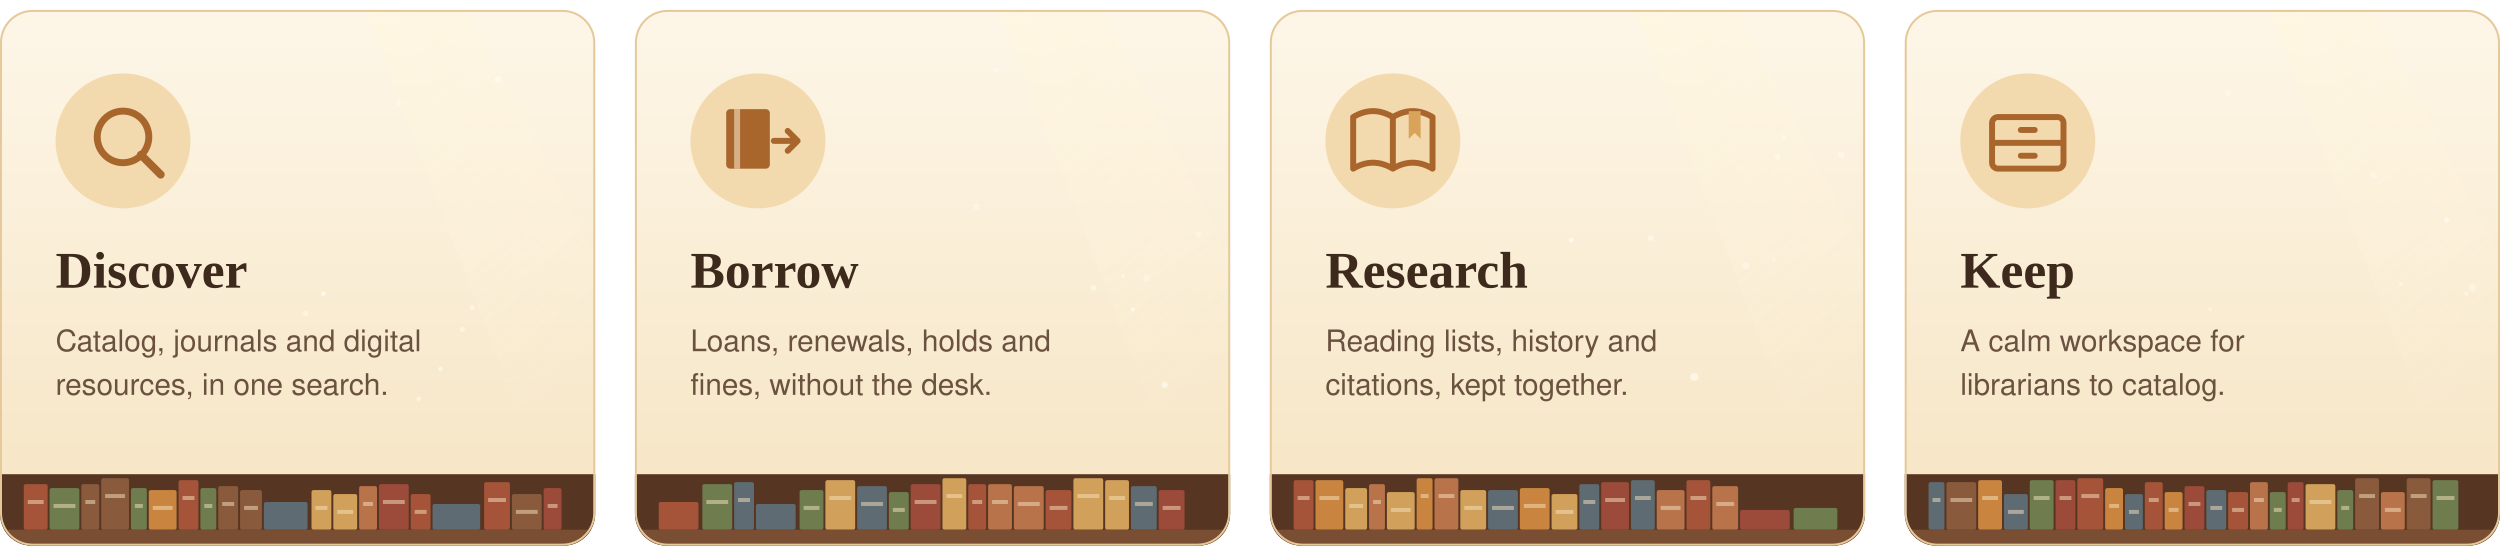
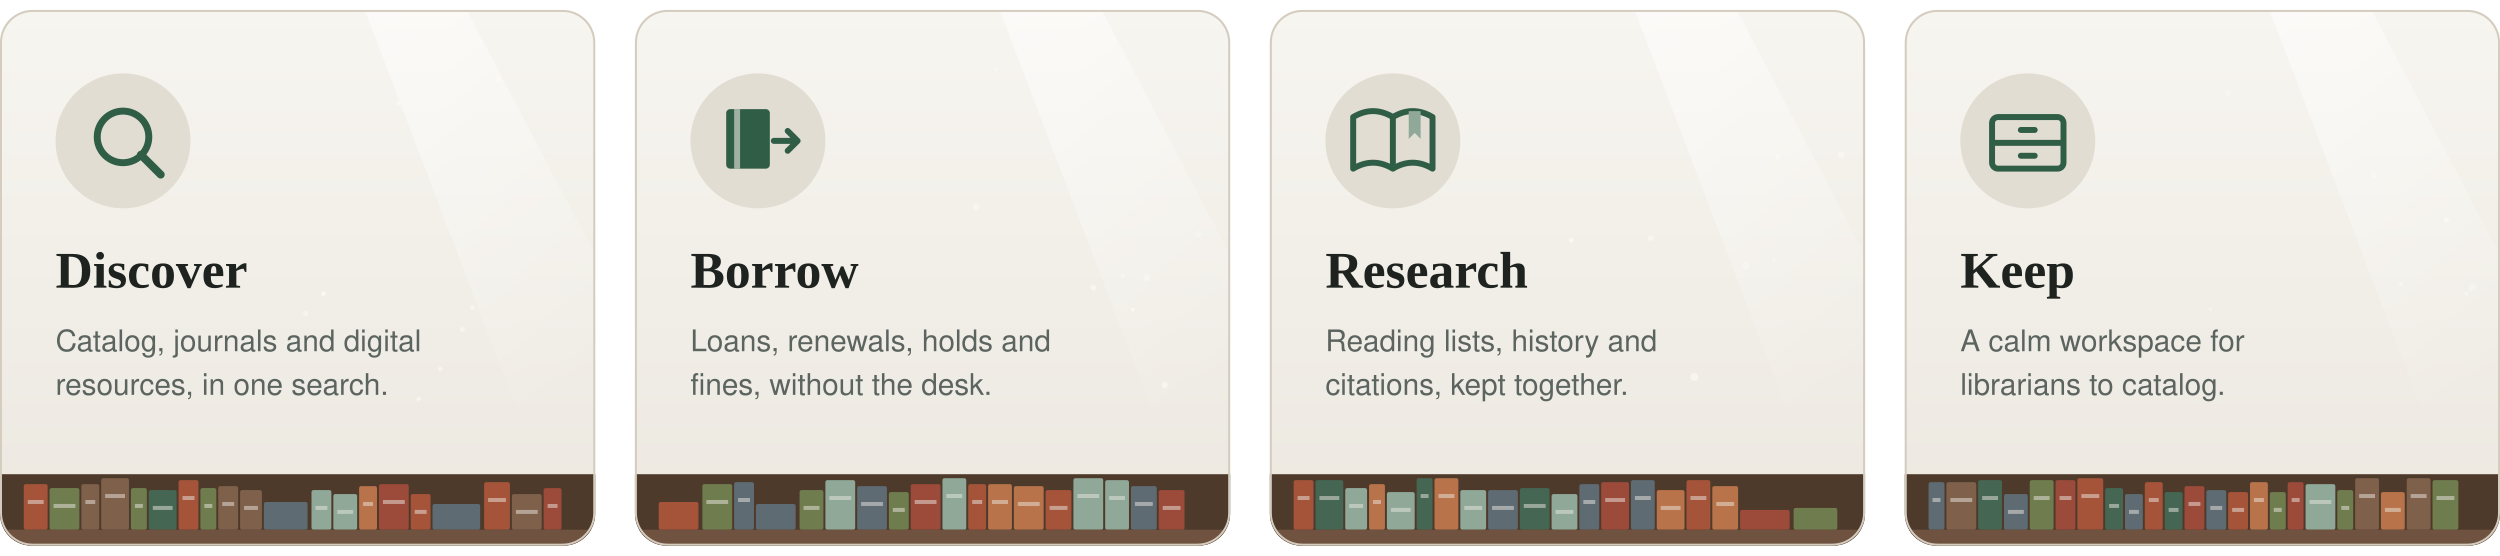
<svg xmlns="http://www.w3.org/2000/svg" width="1260" height="280" viewBox="0 0 1260 280" font-family="'DM Sans', -apple-system, BlinkMacSystemFont, 'Segoe UI', Helvetica, Arial, sans-serif" role="img">
  <defs>
    <linearGradient id="beam" x1="0" y1="0" x2="0.6" y2="1">
-       <stop offset="0" stop-color="#fff6dc" stop-opacity=".7" />
-       <stop offset="1" stop-color="#fff6dc" stop-opacity="0" />
+       <stop offset="0" stop-color="#ffffff" stop-opacity=".7" />
+       <stop offset="1" stop-color="#ffffff" stop-opacity="0" />
    </linearGradient>
    <filter id="soft" x="-20%" y="-20%" width="140%" height="140%">
      <feGaussianBlur stdDeviation="10" />
    </filter>
    <linearGradient id="card" x1="0" y1="0" x2="0" y2="1">
-       <stop offset="0" stop-color="#fdf6e8" />
-       <stop offset="1" stop-color="#f6e4c2" />
+       <stop offset="0" stop-color="#f7f5f0" />
+       <stop offset="1" stop-color="#ece8e0" />
    </linearGradient>
    <clipPath id="c">
      <rect width="300" height="270" rx="16" />
    </clipPath>
  </defs>
  <g transform="translate(0,5)">
    <g clip-path="url(#c)">
      <rect width="300" height="270" fill="url(#card)" />
      <polygon points="180,-10 230,-10 340,200 260,200" fill="url(#beam)" opacity=".8" />
-       <rect y="234" width="300" height="36" fill="#563622" />
+       <rect y="234" width="300" height="36" fill="#4e3a2b" />
      <rect x="12" y="239" width="12" height="23" rx="1" fill="#a5543a" />
-       <rect x="14" y="247" width="8" height="2" fill="#f6e3bf" opacity=".5" />
+       <rect x="14" y="247" width="8" height="2" fill="#ebe8e1" opacity=".5" />
      <rect x="25" y="241" width="15" height="21" rx="1" fill="#6f7d4e" />
-       <rect x="27" y="249" width="11" height="2" fill="#f6e3bf" opacity=".5" />
-       <rect x="41" y="239" width="9" height="23" rx="1" fill="#8a5a3c" />
-       <rect x="43" y="247" width="5" height="2" fill="#f6e3bf" opacity=".5" />
-       <rect x="51" y="236" width="14" height="26" rx="1" fill="#8a5a3c" />
-       <rect x="53" y="244" width="10" height="2" fill="#f6e3bf" opacity=".5" />
+       <rect x="27" y="249" width="11" height="2" fill="#ebe8e1" opacity=".5" />
+       <rect x="41" y="239" width="9" height="23" rx="1" fill="#7e604b" />
+       <rect x="43" y="247" width="5" height="2" fill="#ebe8e1" opacity=".5" />
+       <rect x="51" y="236" width="14" height="26" rx="1" fill="#7e604b" />
+       <rect x="53" y="244" width="10" height="2" fill="#ebe8e1" opacity=".5" />
      <rect x="66" y="241" width="8" height="21" rx="1" fill="#6f7d4e" />
-       <rect x="68" y="249" width="4" height="2" fill="#f6e3bf" opacity=".5" />
-       <rect x="75" y="242" width="14" height="20" rx="1" fill="#c9853f" />
-       <rect x="77" y="250" width="10" height="2" fill="#f6e3bf" opacity=".5" />
+       <rect x="68" y="249" width="4" height="2" fill="#ebe8e1" opacity=".5" />
+       <rect x="75" y="242" width="14" height="20" rx="1" fill="#446652" />
+       <rect x="77" y="250" width="10" height="2" fill="#ebe8e1" opacity=".5" />
      <rect x="90" y="237" width="10" height="25" rx="1" fill="#a5543a" />
-       <rect x="92" y="245" width="6" height="2" fill="#f6e3bf" opacity=".5" />
+       <rect x="92" y="245" width="6" height="2" fill="#ebe8e1" opacity=".5" />
      <rect x="101" y="241" width="8" height="21" rx="1" fill="#6f7d4e" />
-       <rect x="103" y="249" width="4" height="2" fill="#f6e3bf" opacity=".5" />
-       <rect x="110" y="240" width="10" height="22" rx="1" fill="#8a5a3c" />
-       <rect x="112" y="248" width="6" height="2" fill="#f6e3bf" opacity=".5" />
-       <rect x="121" y="242" width="11" height="20" rx="1" fill="#8a5a3c" />
-       <rect x="123" y="250" width="7" height="2" fill="#f6e3bf" opacity=".5" />
+       <rect x="103" y="249" width="4" height="2" fill="#ebe8e1" opacity=".5" />
+       <rect x="110" y="240" width="10" height="22" rx="1" fill="#7e604b" />
+       <rect x="112" y="248" width="6" height="2" fill="#ebe8e1" opacity=".5" />
+       <rect x="121" y="242" width="11" height="20" rx="1" fill="#7e604b" />
+       <rect x="123" y="250" width="7" height="2" fill="#ebe8e1" opacity=".5" />
      <rect x="133" y="248" width="22" height="14" rx="1" fill="#5e6b72" />
-       <rect x="157" y="242" width="10" height="20" rx="1" fill="#d1a05a" />
-       <rect x="159" y="250" width="6" height="2" fill="#f6e3bf" opacity=".5" />
-       <rect x="168" y="244" width="12" height="18" rx="1" fill="#d1a05a" />
-       <rect x="170" y="252" width="8" height="2" fill="#f6e3bf" opacity=".5" />
+       <rect x="157" y="242" width="10" height="20" rx="1" fill="#8fa898" />
+       <rect x="159" y="250" width="6" height="2" fill="#ebe8e1" opacity=".5" />
+       <rect x="168" y="244" width="12" height="18" rx="1" fill="#8fa898" />
+       <rect x="170" y="252" width="8" height="2" fill="#ebe8e1" opacity=".5" />
      <rect x="181" y="240" width="9" height="22" rx="1" fill="#b9734a" />
-       <rect x="183" y="248" width="5" height="2" fill="#f6e3bf" opacity=".5" />
+       <rect x="183" y="248" width="5" height="2" fill="#ebe8e1" opacity=".5" />
      <rect x="191" y="239" width="15" height="23" rx="1" fill="#9c4a3a" />
-       <rect x="193" y="247" width="11" height="2" fill="#f6e3bf" opacity=".5" />
+       <rect x="193" y="247" width="11" height="2" fill="#ebe8e1" opacity=".5" />
      <rect x="207" y="244" width="10" height="18" rx="1" fill="#a5543a" />
-       <rect x="209" y="252" width="6" height="2" fill="#f6e3bf" opacity=".5" />
+       <rect x="209" y="252" width="6" height="2" fill="#ebe8e1" opacity=".5" />
      <rect x="218" y="249" width="24" height="13" rx="1" fill="#5e6b72" />
      <rect x="244" y="238" width="13" height="24" rx="1" fill="#a5543a" />
-       <rect x="246" y="246" width="9" height="2" fill="#f6e3bf" opacity=".5" />
-       <rect x="258" y="244" width="15" height="18" rx="1" fill="#8a5a3c" />
-       <rect x="260" y="252" width="11" height="2" fill="#f6e3bf" opacity=".5" />
+       <rect x="246" y="246" width="9" height="2" fill="#ebe8e1" opacity=".5" />
+       <rect x="258" y="244" width="15" height="18" rx="1" fill="#7e604b" />
+       <rect x="260" y="252" width="11" height="2" fill="#ebe8e1" opacity=".5" />
      <rect x="274" y="241" width="9" height="21" rx="1" fill="#9c4a3a" />
-       <rect x="276" y="249" width="5" height="2" fill="#f6e3bf" opacity=".5" />
-       <rect y="262" width="300" height="8" fill="#7a4e33" />
-       <circle cx="222" cy="181" r="1.2" fill="#fffaf0" opacity="0.63" />
-       <circle cx="233" cy="161" r="1.3" fill="#fffaf0" opacity="0.55" />
-       <circle cx="211" cy="196" r="1.1" fill="#fffaf0" opacity="0.66" />
-       <circle cx="201" cy="47" r="1.2" fill="#fffaf0" opacity="0.75" />
-       <circle cx="163" cy="143" r="1.2" fill="#fffaf0" opacity="0.80" />
-       <circle cx="238" cy="150" r="1.2" fill="#fffaf0" opacity="0.64" />
-       <circle cx="251" cy="35" r="1.6" fill="#fffaf0" opacity="0.86" />
-       <circle cx="154" cy="153" r="1.3" fill="#fffaf0" opacity="0.53" />
-     </g>
-     <rect x=".5" y=".5" width="299" height="269" rx="16" fill="none" stroke="#e6c99a" />
-     <circle cx="62" cy="66" r="34" fill="#f3d9ae" />
-     <g transform="translate(62,68)">
-       <circle cx="0" cy="-4" r="13" fill="none" stroke="#a8652c" stroke-width="3.5" />
-       <line x1="9" y1="5" x2="19" y2="15" stroke="#a8652c" stroke-width="4" stroke-linecap="round" />
-     </g>
-     <text x="28" y="140" font-family="Literata, Georgia, 'Times New Roman', serif" font-size="26" font-weight="600" fill="#3e2a1c">Discover</text>
-     <text x="28" y="172" font-size="15" fill="#6b5240">Catalog, journals and digital</text>
-     <text x="28" y="194" font-size="15" fill="#6b5240">resources, in one search.</text>
+       <rect x="276" y="249" width="5" height="2" fill="#ebe8e1" opacity=".5" />
+       <rect y="262" width="300" height="8" fill="#6f5340" />
+       <circle cx="222" cy="181" r="1.2" fill="#fbf9f4" opacity="0.63" />
+       <circle cx="233" cy="161" r="1.3" fill="#fbf9f4" opacity="0.55" />
+       <circle cx="211" cy="196" r="1.1" fill="#fbf9f4" opacity="0.66" />
+       <circle cx="201" cy="47" r="1.2" fill="#fbf9f4" opacity="0.75" />
+       <circle cx="163" cy="143" r="1.2" fill="#fbf9f4" opacity="0.80" />
+       <circle cx="238" cy="150" r="1.2" fill="#fbf9f4" opacity="0.64" />
+       <circle cx="251" cy="35" r="1.6" fill="#fbf9f4" opacity="0.86" />
+       <circle cx="154" cy="153" r="1.3" fill="#fbf9f4" opacity="0.53" />
+     </g>
+     <rect x=".5" y=".5" width="299" height="269" rx="16" fill="none" stroke="#d3ccbf" />
+     <circle cx="62" cy="66" r="34" fill="#e2ddd2" />
+     <g transform="translate(62,68)">
+       <circle cx="0" cy="-4" r="13" fill="none" stroke="#2f5d45" stroke-width="3.5" />
+       <line x1="9" y1="5" x2="19" y2="15" stroke="#2f5d45" stroke-width="4" stroke-linecap="round" />
+     </g>
+     <text x="28" y="140" font-family="Literata, Georgia, 'Times New Roman', serif" font-size="26" font-weight="600" fill="#1e2320">Discover</text>
+     <text x="28" y="172" font-size="15" fill="#5c6460">Catalog, journals and digital</text>
+     <text x="28" y="194" font-size="15" fill="#5c6460">resources, in one search.</text>
  </g>
  <g transform="translate(320,5)">
    <g clip-path="url(#c)">
      <rect width="300" height="270" fill="url(#card)" />
      <polygon points="180,-10 230,-10 340,200 260,200" fill="url(#beam)" opacity=".8" />
-       <rect y="234" width="300" height="36" fill="#563622" />
+       <rect y="234" width="300" height="36" fill="#4e3a2b" />
      <rect x="12" y="248" width="20" height="14" rx="1" fill="#a5543a" />
      <rect x="34" y="239" width="15" height="23" rx="1" fill="#6f7d4e" />
-       <rect x="36" y="247" width="11" height="2" fill="#f6e3bf" opacity=".5" />
+       <rect x="36" y="247" width="11" height="2" fill="#ebe8e1" opacity=".5" />
      <rect x="50" y="238" width="10" height="24" rx="1" fill="#5e6b72" />
-       <rect x="52" y="246" width="6" height="2" fill="#f6e3bf" opacity=".5" />
+       <rect x="52" y="246" width="6" height="2" fill="#ebe8e1" opacity=".5" />
      <rect x="61" y="249" width="20" height="13" rx="1" fill="#5e6b72" />
      <rect x="83" y="242" width="12" height="20" rx="1" fill="#6f7d4e" />
-       <rect x="85" y="250" width="8" height="2" fill="#f6e3bf" opacity=".5" />
-       <rect x="96" y="237" width="15" height="25" rx="1" fill="#d1a05a" />
-       <rect x="98" y="245" width="11" height="2" fill="#f6e3bf" opacity=".5" />
+       <rect x="85" y="250" width="8" height="2" fill="#ebe8e1" opacity=".5" />
+       <rect x="96" y="237" width="15" height="25" rx="1" fill="#8fa898" />
+       <rect x="98" y="245" width="11" height="2" fill="#ebe8e1" opacity=".5" />
      <rect x="112" y="240" width="15" height="22" rx="1" fill="#5e6b72" />
-       <rect x="114" y="248" width="11" height="2" fill="#f6e3bf" opacity=".5" />
+       <rect x="114" y="248" width="11" height="2" fill="#ebe8e1" opacity=".5" />
      <rect x="128" y="243" width="10" height="19" rx="1" fill="#6f7d4e" />
-       <rect x="130" y="251" width="6" height="2" fill="#f6e3bf" opacity=".5" />
+       <rect x="130" y="251" width="6" height="2" fill="#ebe8e1" opacity=".5" />
      <rect x="139" y="239" width="15" height="23" rx="1" fill="#9c4a3a" />
-       <rect x="141" y="247" width="11" height="2" fill="#f6e3bf" opacity=".5" />
-       <rect x="155" y="236" width="12" height="26" rx="1" fill="#d1a05a" />
-       <rect x="157" y="244" width="8" height="2" fill="#f6e3bf" opacity=".5" />
+       <rect x="141" y="247" width="11" height="2" fill="#ebe8e1" opacity=".5" />
+       <rect x="155" y="236" width="12" height="26" rx="1" fill="#8fa898" />
+       <rect x="157" y="244" width="8" height="2" fill="#ebe8e1" opacity=".5" />
      <rect x="168" y="239" width="9" height="23" rx="1" fill="#a5543a" />
-       <rect x="170" y="247" width="5" height="2" fill="#f6e3bf" opacity=".5" />
+       <rect x="170" y="247" width="5" height="2" fill="#ebe8e1" opacity=".5" />
      <rect x="178" y="239" width="12" height="23" rx="1" fill="#b9734a" />
-       <rect x="180" y="247" width="8" height="2" fill="#f6e3bf" opacity=".5" />
+       <rect x="180" y="247" width="8" height="2" fill="#ebe8e1" opacity=".5" />
      <rect x="191" y="240" width="15" height="22" rx="1" fill="#b9734a" />
-       <rect x="193" y="248" width="11" height="2" fill="#f6e3bf" opacity=".5" />
+       <rect x="193" y="248" width="11" height="2" fill="#ebe8e1" opacity=".5" />
      <rect x="207" y="242" width="13" height="20" rx="1" fill="#a5543a" />
-       <rect x="209" y="250" width="9" height="2" fill="#f6e3bf" opacity=".5" />
-       <rect x="221" y="236" width="15" height="26" rx="1" fill="#d1a05a" />
-       <rect x="223" y="244" width="11" height="2" fill="#f6e3bf" opacity=".5" />
-       <rect x="237" y="237" width="12" height="25" rx="1" fill="#d1a05a" />
-       <rect x="239" y="245" width="8" height="2" fill="#f6e3bf" opacity=".5" />
+       <rect x="209" y="250" width="9" height="2" fill="#ebe8e1" opacity=".5" />
+       <rect x="221" y="236" width="15" height="26" rx="1" fill="#8fa898" />
+       <rect x="223" y="244" width="11" height="2" fill="#ebe8e1" opacity=".5" />
+       <rect x="237" y="237" width="12" height="25" rx="1" fill="#8fa898" />
+       <rect x="239" y="245" width="8" height="2" fill="#ebe8e1" opacity=".5" />
      <rect x="250" y="240" width="13" height="22" rx="1" fill="#5e6b72" />
-       <rect x="252" y="248" width="9" height="2" fill="#f6e3bf" opacity=".5" />
+       <rect x="252" y="248" width="9" height="2" fill="#ebe8e1" opacity=".5" />
      <rect x="264" y="242" width="13" height="20" rx="1" fill="#9c4a3a" />
-       <rect x="266" y="250" width="9" height="2" fill="#f6e3bf" opacity=".5" />
-       <rect y="262" width="300" height="8" fill="#7a4e33" />
-       <circle cx="284" cy="113" r="1.5" fill="#fffaf0" opacity="0.48" />
-       <circle cx="267" cy="189" r="1.5" fill="#fffaf0" opacity="0.75" />
-       <circle cx="251" cy="151" r="1.0" fill="#fffaf0" opacity="0.79" />
-       <circle cx="231" cy="140" r="1.4" fill="#fffaf0" opacity="0.71" />
-       <circle cx="258" cy="135" r="1.8" fill="#fffaf0" opacity="0.41" />
-       <circle cx="172" cy="99" r="1.7" fill="#fffaf0" opacity="0.51" />
-       <circle cx="246" cy="134" r="0.9" fill="#fffaf0" opacity="0.64" />
-       <circle cx="182" cy="30" r="1.0" fill="#fffaf0" opacity="0.56" />
-     </g>
-     <rect x=".5" y=".5" width="299" height="269" rx="16" fill="none" stroke="#e6c99a" />
-     <circle cx="62" cy="66" r="34" fill="#f3d9ae" />
-     <g transform="translate(62,68)">
-       <rect x="-16" y="-18" width="22" height="30" rx="2" fill="#a8652c" />
-       <rect x="-12" y="-18" width="3" height="30" fill="#f6e3bf" opacity=".6" />
-       <path d="M8,-2 h12 m-5,-5 l5,5 l-5,5" stroke="#a8652c" stroke-width="3" fill="none" stroke-linecap="round" stroke-linejoin="round" />
-     </g>
-     <text x="28" y="140" font-family="Literata, Georgia, 'Times New Roman', serif" font-size="26" font-weight="600" fill="#3e2a1c">Borrow</text>
-     <text x="28" y="172" font-size="15" fill="#6b5240">Loans, renewals, holds and</text>
-     <text x="28" y="194" font-size="15" fill="#6b5240">fines, without the desk.</text>
+       <rect x="266" y="250" width="9" height="2" fill="#ebe8e1" opacity=".5" />
+       <rect y="262" width="300" height="8" fill="#6f5340" />
+       <circle cx="284" cy="113" r="1.5" fill="#fbf9f4" opacity="0.48" />
+       <circle cx="267" cy="189" r="1.5" fill="#fbf9f4" opacity="0.75" />
+       <circle cx="251" cy="151" r="1.0" fill="#fbf9f4" opacity="0.79" />
+       <circle cx="231" cy="140" r="1.4" fill="#fbf9f4" opacity="0.71" />
+       <circle cx="258" cy="135" r="1.8" fill="#fbf9f4" opacity="0.41" />
+       <circle cx="172" cy="99" r="1.7" fill="#fbf9f4" opacity="0.51" />
+       <circle cx="246" cy="134" r="0.9" fill="#fbf9f4" opacity="0.64" />
+       <circle cx="182" cy="30" r="1.0" fill="#fbf9f4" opacity="0.56" />
+     </g>
+     <rect x=".5" y=".5" width="299" height="269" rx="16" fill="none" stroke="#d3ccbf" />
+     <circle cx="62" cy="66" r="34" fill="#e2ddd2" />
+     <g transform="translate(62,68)">
+       <rect x="-16" y="-18" width="22" height="30" rx="2" fill="#2f5d45" />
+       <rect x="-12" y="-18" width="3" height="30" fill="#ebe8e1" opacity=".6" />
+       <path d="M8,-2 h12 m-5,-5 l5,5 l-5,5" stroke="#2f5d45" stroke-width="3" fill="none" stroke-linecap="round" stroke-linejoin="round" />
+     </g>
+     <text x="28" y="140" font-family="Literata, Georgia, 'Times New Roman', serif" font-size="26" font-weight="600" fill="#1e2320">Borrow</text>
+     <text x="28" y="172" font-size="15" fill="#5c6460">Loans, renewals, holds and</text>
+     <text x="28" y="194" font-size="15" fill="#5c6460">fines, without the desk.</text>
  </g>
  <g transform="translate(640,5)">
    <g clip-path="url(#c)">
      <rect width="300" height="270" fill="url(#card)" />
      <polygon points="180,-10 230,-10 340,200 260,200" fill="url(#beam)" opacity=".8" />
-       <rect y="234" width="300" height="36" fill="#563622" />
+       <rect y="234" width="300" height="36" fill="#4e3a2b" />
      <rect x="12" y="237" width="10" height="25" rx="1" fill="#a5543a" />
-       <rect x="14" y="245" width="6" height="2" fill="#f6e3bf" opacity=".5" />
-       <rect x="23" y="237" width="14" height="25" rx="1" fill="#c9853f" />
-       <rect x="25" y="245" width="10" height="2" fill="#f6e3bf" opacity=".5" />
-       <rect x="38" y="241" width="11" height="21" rx="1" fill="#d1a05a" />
-       <rect x="40" y="249" width="7" height="2" fill="#f6e3bf" opacity=".5" />
+       <rect x="14" y="245" width="6" height="2" fill="#ebe8e1" opacity=".5" />
+       <rect x="23" y="237" width="14" height="25" rx="1" fill="#446652" />
+       <rect x="25" y="245" width="10" height="2" fill="#ebe8e1" opacity=".5" />
+       <rect x="38" y="241" width="11" height="21" rx="1" fill="#8fa898" />
+       <rect x="40" y="249" width="7" height="2" fill="#ebe8e1" opacity=".5" />
      <rect x="50" y="239" width="8" height="23" rx="1" fill="#b9734a" />
-       <rect x="52" y="247" width="4" height="2" fill="#f6e3bf" opacity=".5" />
-       <rect x="59" y="243" width="14" height="19" rx="1" fill="#d1a05a" />
-       <rect x="61" y="251" width="10" height="2" fill="#f6e3bf" opacity=".5" />
-       <rect x="74" y="236" width="8" height="26" rx="1" fill="#c9853f" />
-       <rect x="76" y="244" width="4" height="2" fill="#f6e3bf" opacity=".5" />
+       <rect x="52" y="247" width="4" height="2" fill="#ebe8e1" opacity=".5" />
+       <rect x="59" y="243" width="14" height="19" rx="1" fill="#8fa898" />
+       <rect x="61" y="251" width="10" height="2" fill="#ebe8e1" opacity=".5" />
+       <rect x="74" y="236" width="8" height="26" rx="1" fill="#446652" />
+       <rect x="76" y="244" width="4" height="2" fill="#ebe8e1" opacity=".5" />
      <rect x="83" y="236" width="12" height="26" rx="1" fill="#b9734a" />
-       <rect x="85" y="244" width="8" height="2" fill="#f6e3bf" opacity=".5" />
-       <rect x="96" y="242" width="13" height="20" rx="1" fill="#d1a05a" />
-       <rect x="98" y="250" width="9" height="2" fill="#f6e3bf" opacity=".5" />
+       <rect x="85" y="244" width="8" height="2" fill="#ebe8e1" opacity=".5" />
+       <rect x="96" y="242" width="13" height="20" rx="1" fill="#8fa898" />
+       <rect x="98" y="250" width="9" height="2" fill="#ebe8e1" opacity=".5" />
      <rect x="110" y="242" width="15" height="20" rx="1" fill="#5e6b72" />
-       <rect x="112" y="250" width="11" height="2" fill="#f6e3bf" opacity=".5" />
-       <rect x="126" y="241" width="15" height="21" rx="1" fill="#c9853f" />
-       <rect x="128" y="249" width="11" height="2" fill="#f6e3bf" opacity=".5" />
-       <rect x="142" y="244" width="13" height="18" rx="1" fill="#d1a05a" />
-       <rect x="144" y="252" width="9" height="2" fill="#f6e3bf" opacity=".5" />
+       <rect x="112" y="250" width="11" height="2" fill="#ebe8e1" opacity=".5" />
+       <rect x="126" y="241" width="15" height="21" rx="1" fill="#446652" />
+       <rect x="128" y="249" width="11" height="2" fill="#ebe8e1" opacity=".5" />
+       <rect x="142" y="244" width="13" height="18" rx="1" fill="#8fa898" />
+       <rect x="144" y="252" width="9" height="2" fill="#ebe8e1" opacity=".5" />
      <rect x="156" y="239" width="10" height="23" rx="1" fill="#5e6b72" />
-       <rect x="158" y="247" width="6" height="2" fill="#f6e3bf" opacity=".5" />
+       <rect x="158" y="247" width="6" height="2" fill="#ebe8e1" opacity=".5" />
      <rect x="167" y="238" width="14" height="24" rx="1" fill="#9c4a3a" />
-       <rect x="169" y="246" width="10" height="2" fill="#f6e3bf" opacity=".5" />
+       <rect x="169" y="246" width="10" height="2" fill="#ebe8e1" opacity=".5" />
      <rect x="182" y="237" width="12" height="25" rx="1" fill="#5e6b72" />
-       <rect x="184" y="245" width="8" height="2" fill="#f6e3bf" opacity=".5" />
+       <rect x="184" y="245" width="8" height="2" fill="#ebe8e1" opacity=".5" />
      <rect x="195" y="242" width="14" height="20" rx="1" fill="#b9734a" />
-       <rect x="197" y="250" width="10" height="2" fill="#f6e3bf" opacity=".5" />
+       <rect x="197" y="250" width="10" height="2" fill="#ebe8e1" opacity=".5" />
      <rect x="210" y="237" width="12" height="25" rx="1" fill="#a5543a" />
-       <rect x="212" y="245" width="8" height="2" fill="#f6e3bf" opacity=".5" />
+       <rect x="212" y="245" width="8" height="2" fill="#ebe8e1" opacity=".5" />
      <rect x="223" y="240" width="13" height="22" rx="1" fill="#b9734a" />
-       <rect x="225" y="248" width="9" height="2" fill="#f6e3bf" opacity=".5" />
+       <rect x="225" y="248" width="9" height="2" fill="#ebe8e1" opacity=".5" />
      <rect x="237" y="252" width="25" height="10" rx="1" fill="#9c4a3a" />
      <rect x="264" y="251" width="22" height="11" rx="1" fill="#6f7d4e" />
-       <rect y="262" width="300" height="8" fill="#7a4e33" />
-       <circle cx="152" cy="116" r="1.2" fill="#fffaf0" opacity="0.87" />
-       <circle cx="259" cy="64" r="1.2" fill="#fffaf0" opacity="0.48" />
-       <circle cx="288" cy="73" r="1.7" fill="#fffaf0" opacity="0.64" />
-       <circle cx="240" cy="129" r="1.8" fill="#fffaf0" opacity="0.46" />
-       <circle cx="256" cy="74" r="1.5" fill="#fffaf0" opacity="0.57" />
-       <circle cx="192" cy="115" r="1.5" fill="#fffaf0" opacity="0.58" />
-       <circle cx="254" cy="126" r="0.9" fill="#fffaf0" opacity="0.53" />
-       <circle cx="214" cy="185" r="2.0" fill="#fffaf0" opacity="0.67" />
-     </g>
-     <rect x=".5" y=".5" width="299" height="269" rx="16" fill="none" stroke="#e6c99a" />
-     <circle cx="62" cy="66" r="34" fill="#f3d9ae" />
-     <g transform="translate(62,68)">
-       <path d="M-20,-14 q10,-6 20,0 q10,-6 20,0 v26 q-10,-6 -20,0 q-10,-6 -20,0Z" fill="none" stroke="#a8652c" stroke-width="3" stroke-linejoin="round" />
-       <line x1="0" y1="-14" x2="0" y2="12" stroke="#a8652c" stroke-width="3" />
-       <path d="M8,-17 v14 l3,-3 l3,3 v-14" fill="#d9a35a" />
-     </g>
-     <text x="28" y="140" font-family="Literata, Georgia, 'Times New Roman', serif" font-size="26" font-weight="600" fill="#3e2a1c">Research</text>
-     <text x="28" y="172" font-size="15" fill="#6b5240">Reading lists, history and</text>
-     <text x="28" y="194" font-size="15" fill="#6b5240">citations, kept together.</text>
+       <rect y="262" width="300" height="8" fill="#6f5340" />
+       <circle cx="152" cy="116" r="1.2" fill="#fbf9f4" opacity="0.87" />
+       <circle cx="259" cy="64" r="1.2" fill="#fbf9f4" opacity="0.48" />
+       <circle cx="288" cy="73" r="1.7" fill="#fbf9f4" opacity="0.64" />
+       <circle cx="240" cy="129" r="1.8" fill="#fbf9f4" opacity="0.46" />
+       <circle cx="256" cy="74" r="1.5" fill="#fbf9f4" opacity="0.57" />
+       <circle cx="192" cy="115" r="1.5" fill="#fbf9f4" opacity="0.58" />
+       <circle cx="254" cy="126" r="0.9" fill="#fbf9f4" opacity="0.53" />
+       <circle cx="214" cy="185" r="2.0" fill="#fbf9f4" opacity="0.67" />
+     </g>
+     <rect x=".5" y=".5" width="299" height="269" rx="16" fill="none" stroke="#d3ccbf" />
+     <circle cx="62" cy="66" r="34" fill="#e2ddd2" />
+     <g transform="translate(62,68)">
+       <path d="M-20,-14 q10,-6 20,0 q10,-6 20,0 v26 q-10,-6 -20,0 q-10,-6 -20,0Z" fill="none" stroke="#2f5d45" stroke-width="3" stroke-linejoin="round" />
+       <line x1="0" y1="-14" x2="0" y2="12" stroke="#2f5d45" stroke-width="3" />
+       <path d="M8,-17 v14 l3,-3 l3,3 v-14" fill="#8fa898" />
+     </g>
+     <text x="28" y="140" font-family="Literata, Georgia, 'Times New Roman', serif" font-size="26" font-weight="600" fill="#1e2320">Research</text>
+     <text x="28" y="172" font-size="15" fill="#5c6460">Reading lists, history and</text>
+     <text x="28" y="194" font-size="15" fill="#5c6460">citations, kept together.</text>
  </g>
  <g transform="translate(960,5)">
    <g clip-path="url(#c)">
      <rect width="300" height="270" fill="url(#card)" />
      <polygon points="180,-10 230,-10 340,200 260,200" fill="url(#beam)" opacity=".8" />
-       <rect y="234" width="300" height="36" fill="#563622" />
+       <rect y="234" width="300" height="36" fill="#4e3a2b" />
      <rect x="12" y="238" width="8" height="24" rx="1" fill="#5e6b72" />
-       <rect x="14" y="246" width="4" height="2" fill="#f6e3bf" opacity=".5" />
-       <rect x="21" y="238" width="15" height="24" rx="1" fill="#8a5a3c" />
-       <rect x="23" y="246" width="11" height="2" fill="#f6e3bf" opacity=".5" />
-       <rect x="37" y="237" width="12" height="25" rx="1" fill="#c9853f" />
-       <rect x="39" y="245" width="8" height="2" fill="#f6e3bf" opacity=".5" />
+       <rect x="14" y="246" width="4" height="2" fill="#ebe8e1" opacity=".5" />
+       <rect x="21" y="238" width="15" height="24" rx="1" fill="#7e604b" />
+       <rect x="23" y="246" width="11" height="2" fill="#ebe8e1" opacity=".5" />
+       <rect x="37" y="237" width="12" height="25" rx="1" fill="#446652" />
+       <rect x="39" y="245" width="8" height="2" fill="#ebe8e1" opacity=".5" />
      <rect x="50" y="244" width="12" height="18" rx="1" fill="#5e6b72" />
-       <rect x="52" y="252" width="8" height="2" fill="#f6e3bf" opacity=".5" />
+       <rect x="52" y="252" width="8" height="2" fill="#ebe8e1" opacity=".5" />
      <rect x="63" y="237" width="12" height="25" rx="1" fill="#6f7d4e" />
-       <rect x="65" y="245" width="8" height="2" fill="#f6e3bf" opacity=".5" />
+       <rect x="65" y="245" width="8" height="2" fill="#ebe8e1" opacity=".5" />
      <rect x="76" y="237" width="10" height="25" rx="1" fill="#9c4a3a" />
-       <rect x="78" y="245" width="6" height="2" fill="#f6e3bf" opacity=".5" />
+       <rect x="78" y="245" width="6" height="2" fill="#ebe8e1" opacity=".5" />
      <rect x="87" y="236" width="13" height="26" rx="1" fill="#a5543a" />
-       <rect x="89" y="244" width="9" height="2" fill="#f6e3bf" opacity=".5" />
-       <rect x="101" y="241" width="9" height="21" rx="1" fill="#c9853f" />
-       <rect x="103" y="249" width="5" height="2" fill="#f6e3bf" opacity=".5" />
+       <rect x="89" y="244" width="9" height="2" fill="#ebe8e1" opacity=".5" />
+       <rect x="101" y="241" width="9" height="21" rx="1" fill="#446652" />
+       <rect x="103" y="249" width="5" height="2" fill="#ebe8e1" opacity=".5" />
      <rect x="111" y="244" width="9" height="18" rx="1" fill="#5e6b72" />
-       <rect x="113" y="252" width="5" height="2" fill="#f6e3bf" opacity=".5" />
+       <rect x="113" y="252" width="5" height="2" fill="#ebe8e1" opacity=".5" />
      <rect x="121" y="238" width="9" height="24" rx="1" fill="#a5543a" />
-       <rect x="123" y="246" width="5" height="2" fill="#f6e3bf" opacity=".5" />
-       <rect x="131" y="243" width="9" height="19" rx="1" fill="#c9853f" />
-       <rect x="133" y="251" width="5" height="2" fill="#f6e3bf" opacity=".5" />
+       <rect x="123" y="246" width="5" height="2" fill="#ebe8e1" opacity=".5" />
+       <rect x="131" y="243" width="9" height="19" rx="1" fill="#446652" />
+       <rect x="133" y="251" width="5" height="2" fill="#ebe8e1" opacity=".5" />
      <rect x="141" y="240" width="10" height="22" rx="1" fill="#9c4a3a" />
-       <rect x="143" y="248" width="6" height="2" fill="#f6e3bf" opacity=".5" />
+       <rect x="143" y="248" width="6" height="2" fill="#ebe8e1" opacity=".5" />
      <rect x="152" y="242" width="10" height="20" rx="1" fill="#5e6b72" />
-       <rect x="154" y="250" width="6" height="2" fill="#f6e3bf" opacity=".5" />
+       <rect x="154" y="250" width="6" height="2" fill="#ebe8e1" opacity=".5" />
      <rect x="163" y="243" width="10" height="19" rx="1" fill="#a5543a" />
-       <rect x="165" y="251" width="6" height="2" fill="#f6e3bf" opacity=".5" />
+       <rect x="165" y="251" width="6" height="2" fill="#ebe8e1" opacity=".5" />
      <rect x="174" y="238" width="9" height="24" rx="1" fill="#b9734a" />
-       <rect x="176" y="246" width="5" height="2" fill="#f6e3bf" opacity=".5" />
+       <rect x="176" y="246" width="5" height="2" fill="#ebe8e1" opacity=".5" />
      <rect x="184" y="243" width="8" height="19" rx="1" fill="#6f7d4e" />
-       <rect x="186" y="251" width="4" height="2" fill="#f6e3bf" opacity=".5" />
+       <rect x="186" y="251" width="4" height="2" fill="#ebe8e1" opacity=".5" />
      <rect x="193" y="238" width="8" height="24" rx="1" fill="#9c4a3a" />
-       <rect x="195" y="246" width="4" height="2" fill="#f6e3bf" opacity=".5" />
-       <rect x="202" y="239" width="15" height="23" rx="1" fill="#d1a05a" />
-       <rect x="204" y="247" width="11" height="2" fill="#f6e3bf" opacity=".5" />
+       <rect x="195" y="246" width="4" height="2" fill="#ebe8e1" opacity=".5" />
+       <rect x="202" y="239" width="15" height="23" rx="1" fill="#8fa898" />
+       <rect x="204" y="247" width="11" height="2" fill="#ebe8e1" opacity=".5" />
      <rect x="218" y="242" width="8" height="20" rx="1" fill="#6f7d4e" />
-       <rect x="220" y="250" width="4" height="2" fill="#f6e3bf" opacity=".5" />
-       <rect x="227" y="236" width="12" height="26" rx="1" fill="#8a5a3c" />
-       <rect x="229" y="244" width="8" height="2" fill="#f6e3bf" opacity=".5" />
+       <rect x="220" y="250" width="4" height="2" fill="#ebe8e1" opacity=".5" />
+       <rect x="227" y="236" width="12" height="26" rx="1" fill="#7e604b" />
+       <rect x="229" y="244" width="8" height="2" fill="#ebe8e1" opacity=".5" />
      <rect x="240" y="243" width="12" height="19" rx="1" fill="#b9734a" />
-       <rect x="242" y="251" width="8" height="2" fill="#f6e3bf" opacity=".5" />
-       <rect x="253" y="236" width="12" height="26" rx="1" fill="#8a5a3c" />
-       <rect x="255" y="244" width="8" height="2" fill="#f6e3bf" opacity=".5" />
+       <rect x="242" y="251" width="8" height="2" fill="#ebe8e1" opacity=".5" />
+       <rect x="253" y="236" width="12" height="26" rx="1" fill="#7e604b" />
+       <rect x="255" y="244" width="8" height="2" fill="#ebe8e1" opacity=".5" />
      <rect x="266" y="237" width="13" height="25" rx="1" fill="#6f7d4e" />
-       <rect x="268" y="245" width="9" height="2" fill="#f6e3bf" opacity=".5" />
-       <rect y="262" width="300" height="8" fill="#7a4e33" />
-       <circle cx="250" cy="138" r="0.9" fill="#fffaf0" opacity="0.73" />
-       <circle cx="163" cy="42" r="1.6" fill="#fffaf0" opacity="0.52" />
-       <circle cx="273" cy="106" r="1.3" fill="#fffaf0" opacity="0.80" />
-       <circle cx="154" cy="151" r="0.9" fill="#fffaf0" opacity="0.48" />
-       <circle cx="283" cy="143" r="1.1" fill="#fffaf0" opacity="0.46" />
-       <circle cx="286" cy="140" r="1.9" fill="#fffaf0" opacity="0.47" />
-       <circle cx="237" cy="84" r="1.1" fill="#fffaf0" opacity="0.57" />
-       <circle cx="236" cy="83" r="1.3" fill="#fffaf0" opacity="0.47" />
-     </g>
-     <rect x=".5" y=".5" width="299" height="269" rx="16" fill="none" stroke="#e6c99a" />
-     <circle cx="62" cy="66" r="34" fill="#f3d9ae" />
-     <g transform="translate(62,68)">
-       <rect x="-18" y="-14" width="36" height="26" rx="3" fill="none" stroke="#a8652c" stroke-width="3" />
-       <line x1="-18" y1="-1" x2="18" y2="-1" stroke="#a8652c" stroke-width="3" />
-       <rect x="-5" y="-9" width="10" height="3" rx="1.5" fill="#a8652c" />
-       <rect x="-5" y="4" width="10" height="3" rx="1.5" fill="#a8652c" />
-     </g>
-     <text x="28" y="140" font-family="Literata, Georgia, 'Times New Roman', serif" font-size="26" font-weight="600" fill="#3e2a1c">Keep</text>
-     <text x="28" y="172" font-size="15" fill="#6b5240">A calm workspace for</text>
-     <text x="28" y="194" font-size="15" fill="#6b5240">librarians to catalog.</text>
+       <rect x="268" y="245" width="9" height="2" fill="#ebe8e1" opacity=".5" />
+       <rect y="262" width="300" height="8" fill="#6f5340" />
+       <circle cx="250" cy="138" r="0.9" fill="#fbf9f4" opacity="0.73" />
+       <circle cx="163" cy="42" r="1.6" fill="#fbf9f4" opacity="0.52" />
+       <circle cx="273" cy="106" r="1.3" fill="#fbf9f4" opacity="0.80" />
+       <circle cx="154" cy="151" r="0.9" fill="#fbf9f4" opacity="0.48" />
+       <circle cx="283" cy="143" r="1.1" fill="#fbf9f4" opacity="0.46" />
+       <circle cx="286" cy="140" r="1.9" fill="#fbf9f4" opacity="0.47" />
+       <circle cx="237" cy="84" r="1.1" fill="#fbf9f4" opacity="0.57" />
+       <circle cx="236" cy="83" r="1.3" fill="#fbf9f4" opacity="0.47" />
+     </g>
+     <rect x=".5" y=".5" width="299" height="269" rx="16" fill="none" stroke="#d3ccbf" />
+     <circle cx="62" cy="66" r="34" fill="#e2ddd2" />
+     <g transform="translate(62,68)">
+       <rect x="-18" y="-14" width="36" height="26" rx="3" fill="none" stroke="#2f5d45" stroke-width="3" />
+       <line x1="-18" y1="-1" x2="18" y2="-1" stroke="#2f5d45" stroke-width="3" />
+       <rect x="-5" y="-9" width="10" height="3" rx="1.5" fill="#2f5d45" />
+       <rect x="-5" y="4" width="10" height="3" rx="1.5" fill="#2f5d45" />
+     </g>
+     <text x="28" y="140" font-family="Literata, Georgia, 'Times New Roman', serif" font-size="26" font-weight="600" fill="#1e2320">Keep</text>
+     <text x="28" y="172" font-size="15" fill="#5c6460">A calm workspace for</text>
+     <text x="28" y="194" font-size="15" fill="#5c6460">librarians to catalog.</text>
  </g>
</svg>
